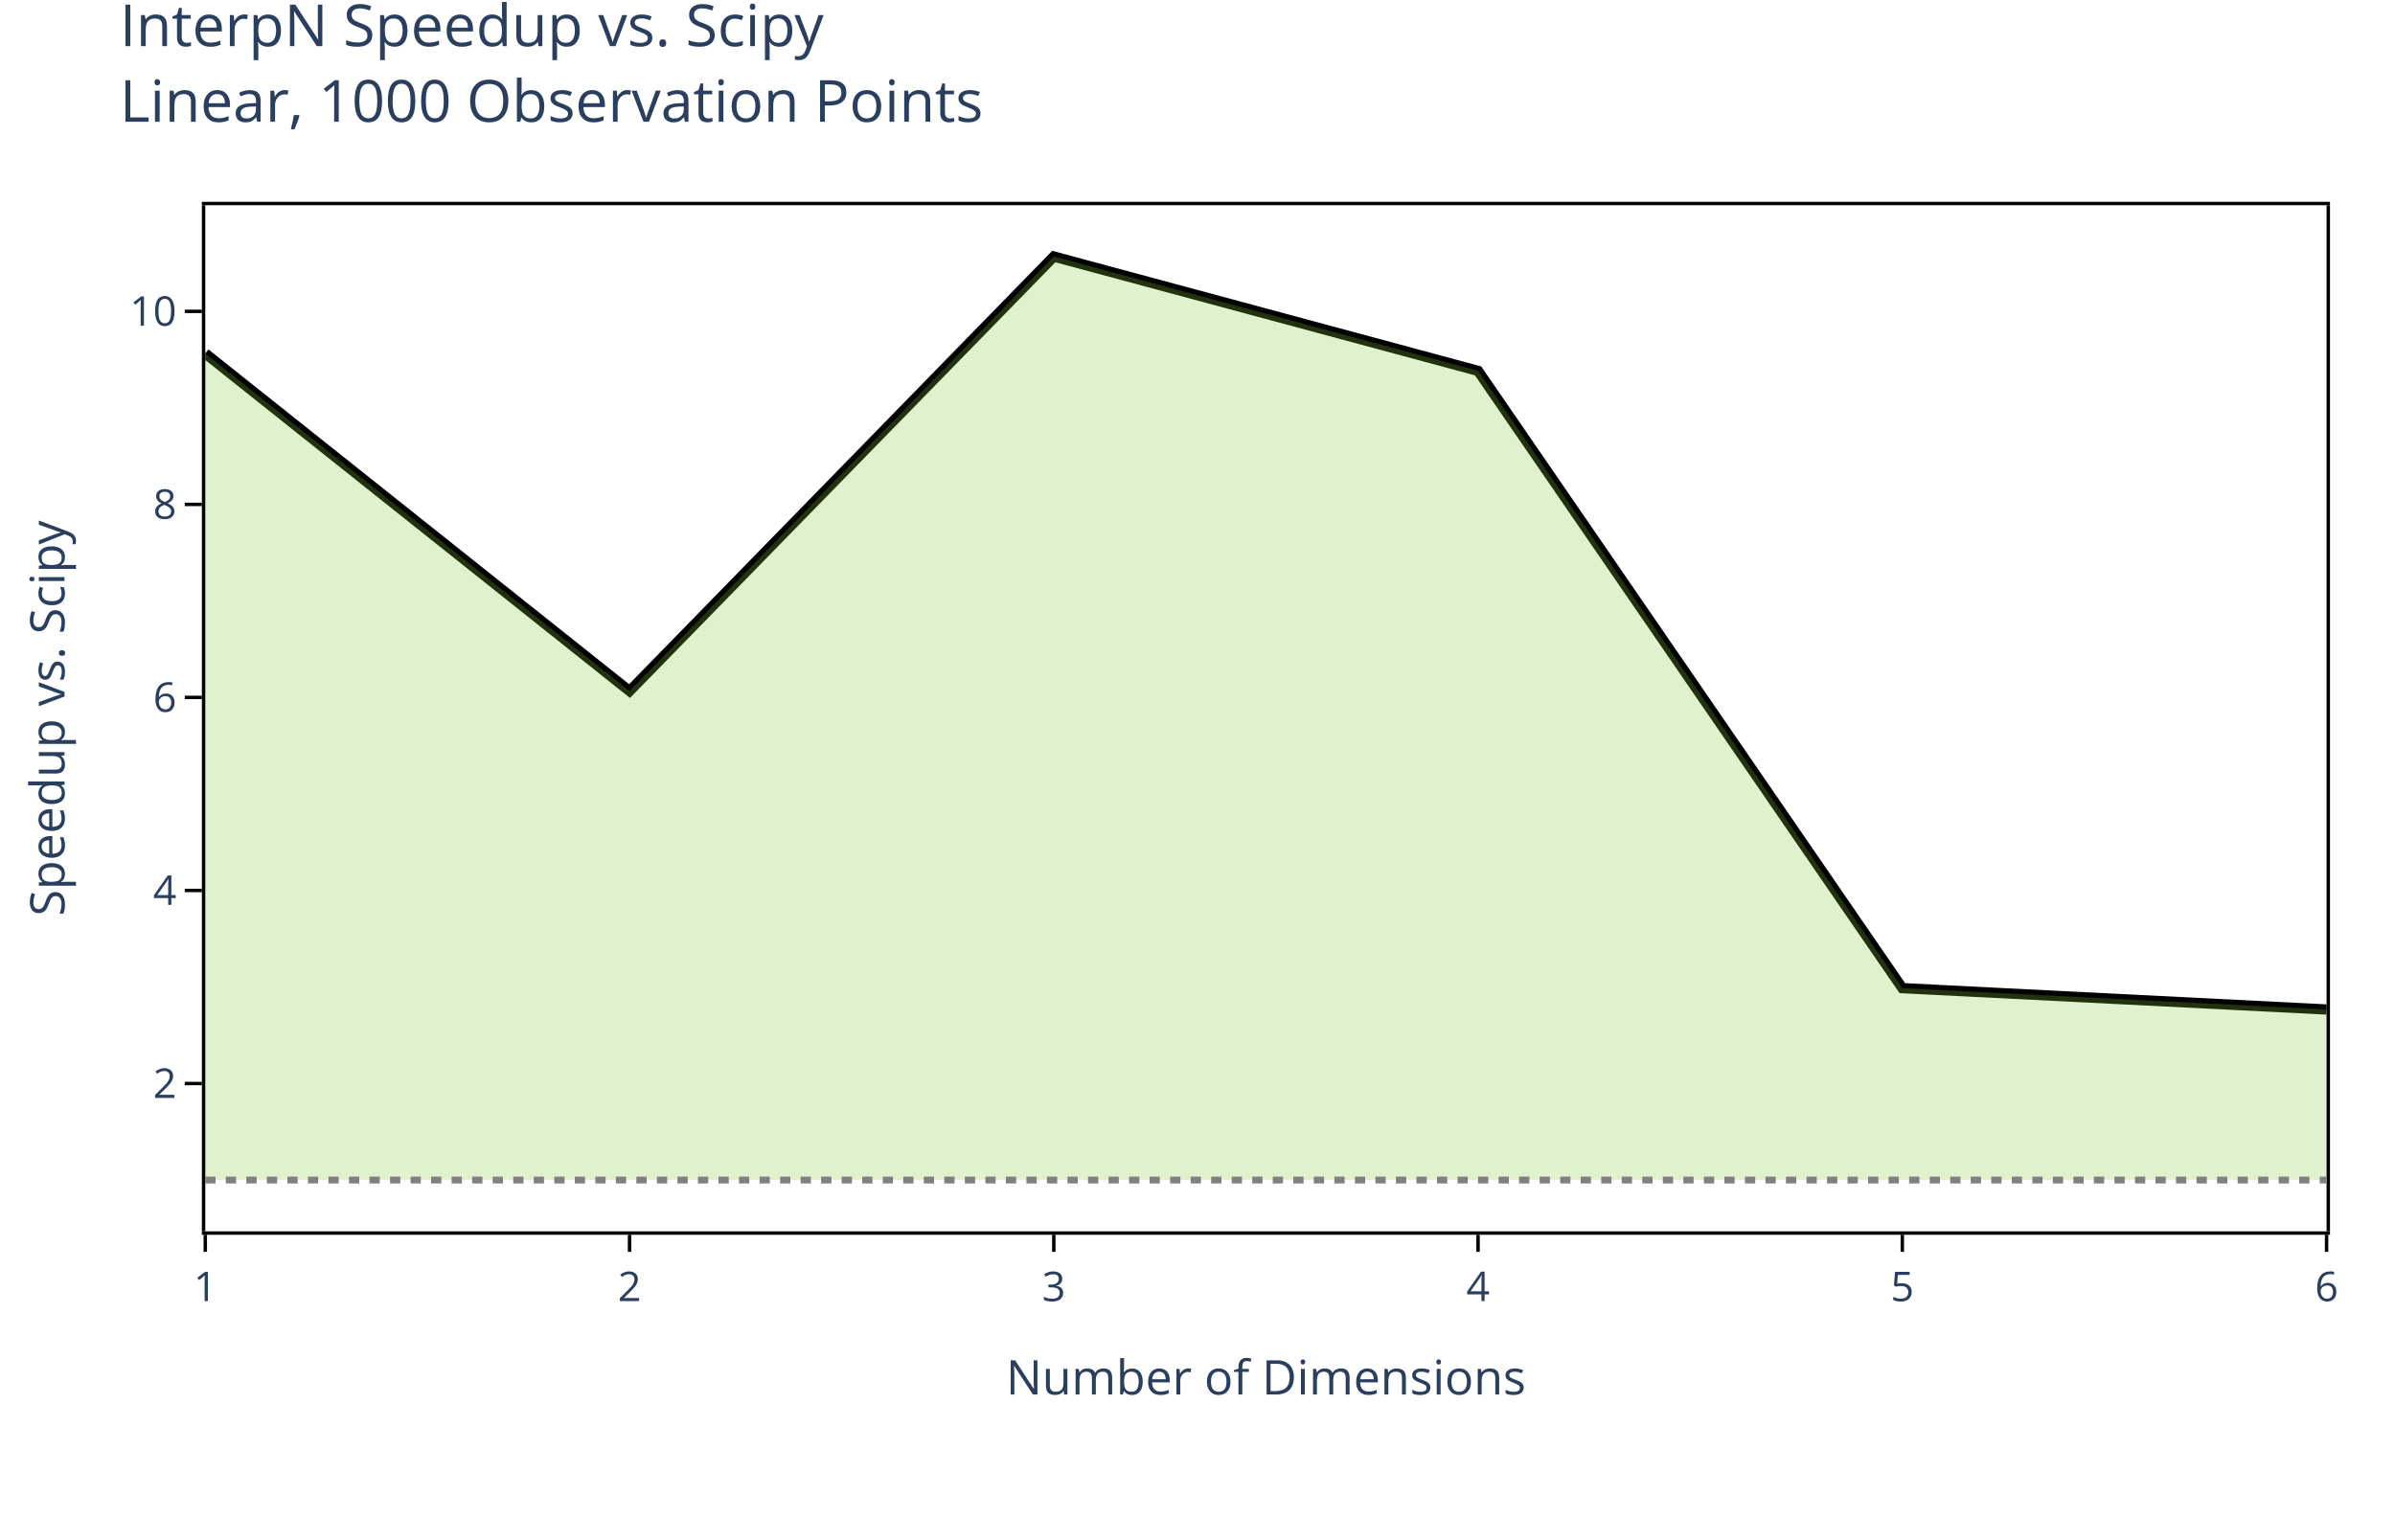
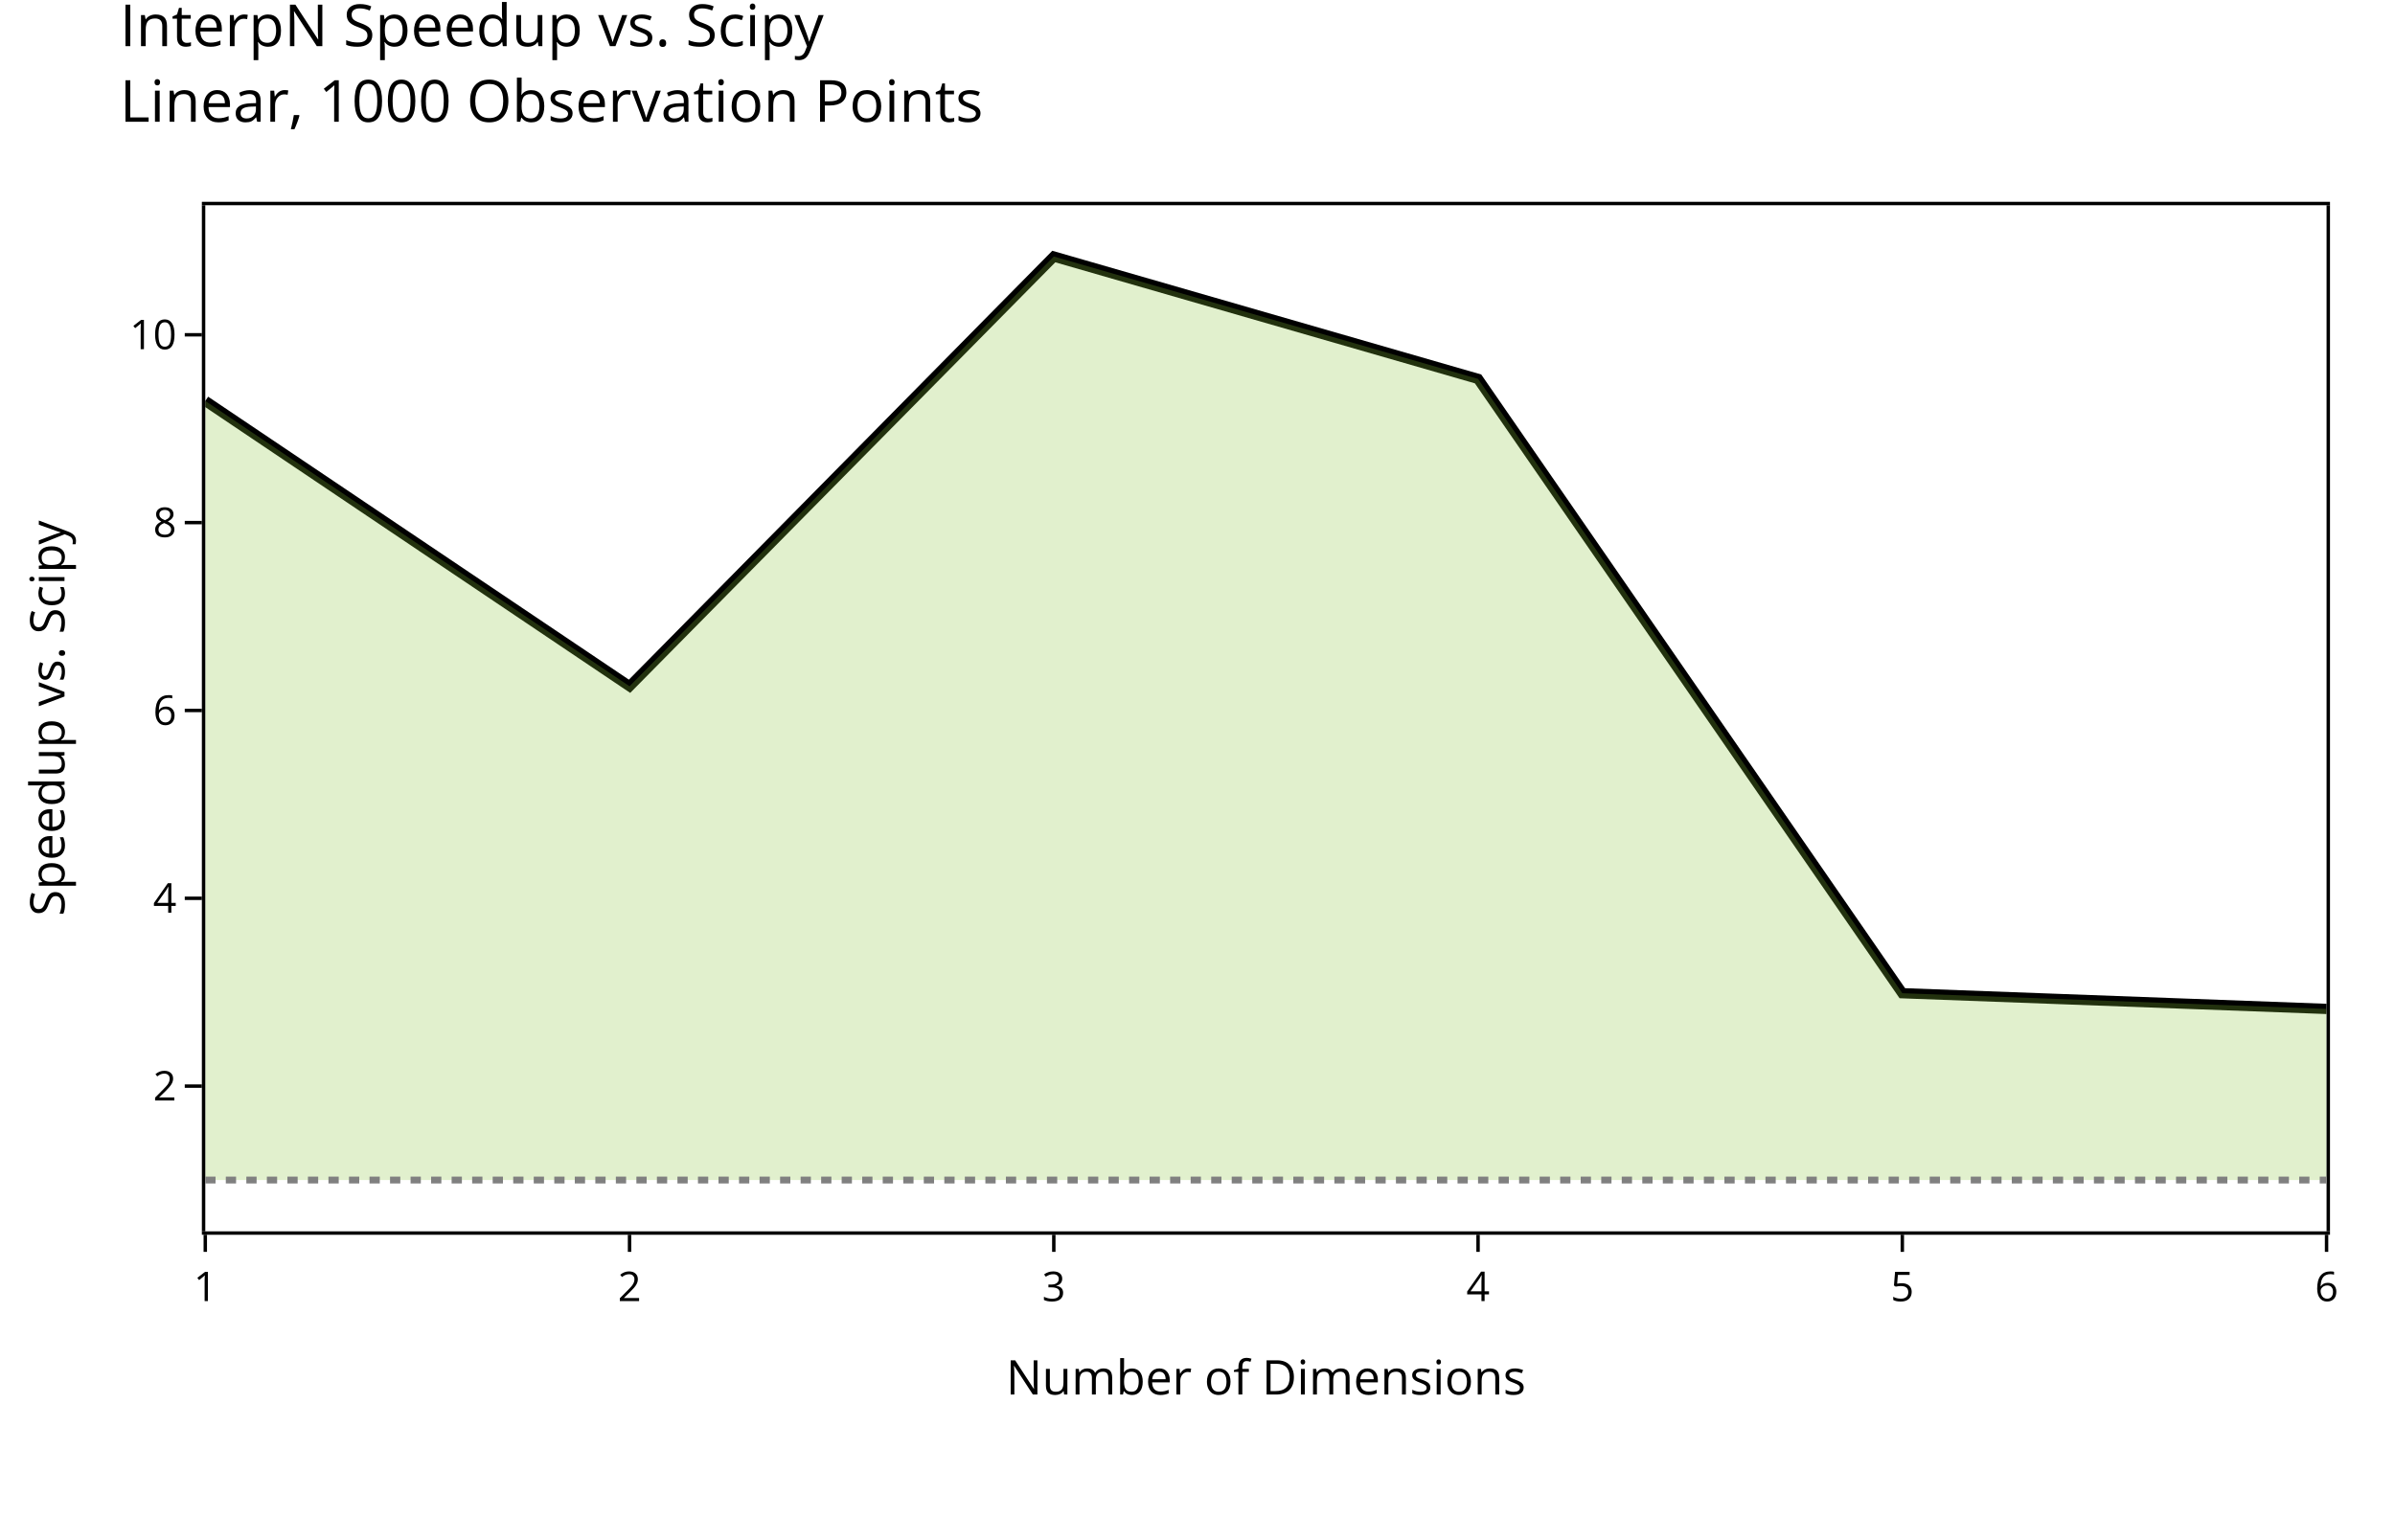
<svg xmlns="http://www.w3.org/2000/svg" class="main-svg" width="700" height="450" style="" viewBox="0 0 700 450">
  <rect x="0" y="0" width="700" height="450" style="fill: rgb(0, 0, 0); fill-opacity: 0;" />
-   <defs id="defs-7ec467">
+   <defs id="defs-289dd0">
    <g class="clips">
-       <clipPath id="clip7ec467xyplot" class="plotclip">
+       <clipPath id="clip289dd0xyplot" class="plotclip">
        <rect width="620" height="300" />
      </clipPath>
-       <clipPath class="axesclip" id="clip7ec467x">
+       <clipPath class="axesclip" id="clip289dd0x">
        <rect x="60" y="0" width="620" height="450" />
      </clipPath>
-       <clipPath class="axesclip" id="clip7ec467y">
+       <clipPath class="axesclip" id="clip289dd0y">
        <rect x="0" y="60" width="700" height="300" />
      </clipPath>
-       <clipPath class="axesclip" id="clip7ec467xy">
+       <clipPath class="axesclip" id="clip289dd0xy">
        <rect x="60" y="60" width="620" height="300" />
      </clipPath>
    </g>
    <g class="gradients" />
    <g class="patterns" />
  </defs>
  <g class="bglayer">
    <rect class="bg" x="60" y="60" width="620" height="300" style="fill: rgb(0, 0, 0); fill-opacity: 0; stroke-width: 0;" />
  </g>
  <g class="layer-below">
    <g class="imagelayer" />
    <g class="shapelayer" />
  </g>
  <g class="cartesianlayer">
    <g class="subplot xy">
      <g class="layer-subplot">
        <g class="shapelayer" />
        <g class="imagelayer" />
      </g>
      <g class="minor-gridlayer">
        <g class="x" />
        <g class="y" />
      </g>
      <g class="gridlayer">
        <g class="x" />
        <g class="y" />
      </g>
      <g class="zerolinelayer" />
      <g class="layer-between">
        <g class="shapelayer" />
        <g class="imagelayer" />
      </g>
      <path class="xlines-below" />
      <path class="ylines-below" />
      <g class="overlines-below" />
      <g class="xaxislayer-below" />
      <g class="yaxislayer-below" />
      <g class="overaxes-below" />
      <g class="overplot">
-         <g class="xy" transform="translate(60,60)" clip-path="url(#clip7ec467xyplot)">
+         <g class="xy" transform="translate(60,60)" clip-path="url(#clip289dd0xyplot)">
          <g class="scatterlayer mlayer">
-             <g class="trace scatter traced5a305" style="stroke-miterlimit: 2; opacity: 1;">
+             <g class="trace scatter traceb3c71a" style="stroke-miterlimit: 2; opacity: 1;">
              <g class="fills" />
              <g class="errorbars" />
              <g class="lines">
-                 <path class="js-line" d="M0,43.34L124,142.04L248,15L372,48.43L496,228.9L620,235.14" style="vector-effect: none; fill: none; stroke: rgb(0, 0, 0); stroke-opacity: 1; stroke-width: 3px; opacity: 1;" />
+                 <path class="js-line" d="M0,57.22L124,140.64L248,15L372,50.78L496,230.38L620,234.97" style="vector-effect: none; fill: none; stroke: rgb(0, 0, 0); stroke-opacity: 1; stroke-width: 3px; opacity: 1;" />
              </g>
              <g class="points" />
              <g class="text" />
            </g>
-             <g class="trace scatter tracee7fceb" style="stroke-miterlimit: 2; opacity: 1;">
+             <g class="trace scatter trace09e068" style="stroke-miterlimit: 2; opacity: 1;">
              <g class="fills">
                <g>
-                   <path class="js-fill" d="M0,43.34L124,142.04L248,15L372,48.43L496,228.9L620,235.14L620,285L0,285Z" style="fill: rgb(139, 196, 59); fill-opacity: 0.25; stroke-width: 0;" />
+                   <path class="js-fill" d="M0,57.22L124,140.64L248,15L372,50.78L496,230.38L620,234.97L620,285L0,285Z" style="fill: rgb(139, 196, 59); fill-opacity: 0.25; stroke-width: 0;" />
                </g>
              </g>
              <g class="errorbars" />
              <g class="lines">
-                 <path class="js-line" d="M0,43.34L124,142.04L248,15L372,48.43L496,228.9L620,235.14L620,285L0,285" style="vector-effect: none; fill: none; stroke: rgb(239, 85, 59); stroke-opacity: 1; stroke-width: 0px; opacity: 1;" />
+                 <path class="js-line" d="M0,57.22L124,140.64L248,15L372,50.78L496,230.38L620,234.97L620,285L0,285" style="vector-effect: none; fill: none; stroke: rgb(239, 85, 59); stroke-opacity: 1; stroke-width: 0px; opacity: 1;" />
              </g>
              <g class="points" />
              <g class="text" />
            </g>
          </g>
        </g>
      </g>
      <path class="xlines-above crisp" d="M59,360.5H681M59,59.5H681" style="fill: none; stroke-width: 1px; stroke: rgb(0, 0, 0); stroke-opacity: 1;" />
      <path class="ylines-above crisp" d="M59.5,60V360M680.5,60V360" style="fill: none; stroke-width: 1px; stroke: rgb(0, 0, 0); stroke-opacity: 1;" />
      <g class="overlines-above" />
      <g class="xaxislayer-above">
        <path class="xtick ticks crisp" d="M0,361v5" transform="translate(60,0)" style="stroke: rgb(0, 0, 0); stroke-opacity: 1; stroke-width: 1px;" />
        <path class="xtick ticks crisp" d="M0,361v5" transform="translate(184,0)" style="stroke: rgb(0, 0, 0); stroke-opacity: 1; stroke-width: 1px;" />
        <path class="xtick ticks crisp" d="M0,361v5" transform="translate(308,0)" style="stroke: rgb(0, 0, 0); stroke-opacity: 1; stroke-width: 1px;" />
        <path class="xtick ticks crisp" d="M0,361v5" transform="translate(432,0)" style="stroke: rgb(0, 0, 0); stroke-opacity: 1; stroke-width: 1px;" />
        <path class="xtick ticks crisp" d="M0,361v5" transform="translate(556,0)" style="stroke: rgb(0, 0, 0); stroke-opacity: 1; stroke-width: 1px;" />
        <path class="xtick ticks crisp" d="M0,361v5" transform="translate(680,0)" style="stroke: rgb(0, 0, 0); stroke-opacity: 1; stroke-width: 1px;" />
        <g class="xtick">
-           <text text-anchor="middle" x="0" y="380.4" transform="translate(60,0)" style="font-family: 'Open Sans', verdana, arial, sans-serif; font-size: 12px; fill: rgb(42, 63, 95); fill-opacity: 1; white-space: pre; opacity: 1;">1</text>
+           <text text-anchor="middle" x="0" y="380.4" transform="translate(60,0)" style="font-family: 'Open Sans', verdana, arial, sans-serif; font-size: 12px; fill: rgb(0, 0, 0); fill-opacity: 1; white-space: pre; opacity: 1;">1</text>
        </g>
        <g class="xtick">
-           <text text-anchor="middle" x="0" y="380.4" style="font-family: 'Open Sans', verdana, arial, sans-serif; font-size: 12px; fill: rgb(42, 63, 95); fill-opacity: 1; white-space: pre; opacity: 1;" transform="translate(184,0)">2</text>
+           <text text-anchor="middle" x="0" y="380.4" style="font-family: 'Open Sans', verdana, arial, sans-serif; font-size: 12px; fill: rgb(0, 0, 0); fill-opacity: 1; white-space: pre; opacity: 1;" transform="translate(184,0)">2</text>
        </g>
        <g class="xtick">
-           <text text-anchor="middle" x="0" y="380.4" style="font-family: 'Open Sans', verdana, arial, sans-serif; font-size: 12px; fill: rgb(42, 63, 95); fill-opacity: 1; white-space: pre; opacity: 1;" transform="translate(308,0)">3</text>
+           <text text-anchor="middle" x="0" y="380.4" style="font-family: 'Open Sans', verdana, arial, sans-serif; font-size: 12px; fill: rgb(0, 0, 0); fill-opacity: 1; white-space: pre; opacity: 1;" transform="translate(308,0)">3</text>
        </g>
        <g class="xtick">
-           <text text-anchor="middle" x="0" y="380.4" style="font-family: 'Open Sans', verdana, arial, sans-serif; font-size: 12px; fill: rgb(42, 63, 95); fill-opacity: 1; white-space: pre; opacity: 1;" transform="translate(432,0)">4</text>
+           <text text-anchor="middle" x="0" y="380.4" style="font-family: 'Open Sans', verdana, arial, sans-serif; font-size: 12px; fill: rgb(0, 0, 0); fill-opacity: 1; white-space: pre; opacity: 1;" transform="translate(432,0)">4</text>
        </g>
        <g class="xtick">
-           <text text-anchor="middle" x="0" y="380.4" style="font-family: 'Open Sans', verdana, arial, sans-serif; font-size: 12px; fill: rgb(42, 63, 95); fill-opacity: 1; white-space: pre; opacity: 1;" transform="translate(556,0)">5</text>
+           <text text-anchor="middle" x="0" y="380.4" style="font-family: 'Open Sans', verdana, arial, sans-serif; font-size: 12px; fill: rgb(0, 0, 0); fill-opacity: 1; white-space: pre; opacity: 1;" transform="translate(556,0)">5</text>
        </g>
        <g class="xtick">
-           <text text-anchor="middle" x="0" y="380.4" style="font-family: 'Open Sans', verdana, arial, sans-serif; font-size: 12px; fill: rgb(42, 63, 95); fill-opacity: 1; white-space: pre; opacity: 1;" transform="translate(680,0)">6</text>
+           <text text-anchor="middle" x="0" y="380.4" style="font-family: 'Open Sans', verdana, arial, sans-serif; font-size: 12px; fill: rgb(0, 0, 0); fill-opacity: 1; white-space: pre; opacity: 1;" transform="translate(680,0)">6</text>
        </g>
      </g>
      <g class="yaxislayer-above">
-         <path class="ytick ticks crisp" d="M59,0h-5" transform="translate(0,316.78)" style="stroke: rgb(0, 0, 0); stroke-opacity: 1; stroke-width: 1px;" />
-         <path class="ytick ticks crisp" d="M59,0h-5" transform="translate(0,260.34)" style="stroke: rgb(0, 0, 0); stroke-opacity: 1; stroke-width: 1px;" />
-         <path class="ytick ticks crisp" d="M59,0h-5" transform="translate(0,203.9)" style="stroke: rgb(0, 0, 0); stroke-opacity: 1; stroke-width: 1px;" />
-         <path class="ytick ticks crisp" d="M59,0h-5" transform="translate(0,147.47)" style="stroke: rgb(0, 0, 0); stroke-opacity: 1; stroke-width: 1px;" />
-         <path class="ytick ticks crisp" d="M59,0h-5" transform="translate(0,91.03)" style="stroke: rgb(0, 0, 0); stroke-opacity: 1; stroke-width: 1px;" />
+         <path class="ytick ticks crisp" d="M59,0h-5" transform="translate(0,317.54)" style="stroke: rgb(0, 0, 0); stroke-opacity: 1; stroke-width: 1px;" />
+         <path class="ytick ticks crisp" d="M59,0h-5" transform="translate(0,262.63)" style="stroke: rgb(0, 0, 0); stroke-opacity: 1; stroke-width: 1px;" />
+         <path class="ytick ticks crisp" d="M59,0h-5" transform="translate(0,207.71)" style="stroke: rgb(0, 0, 0); stroke-opacity: 1; stroke-width: 1px;" />
+         <path class="ytick ticks crisp" d="M59,0h-5" transform="translate(0,152.79)" style="stroke: rgb(0, 0, 0); stroke-opacity: 1; stroke-width: 1px;" />
+         <path class="ytick ticks crisp" d="M59,0h-5" transform="translate(0,97.88)" style="stroke: rgb(0, 0, 0); stroke-opacity: 1; stroke-width: 1px;" />
        <g class="ytick">
-           <text text-anchor="end" x="51.6" y="4.2" transform="translate(0,316.78)" style="font-family: 'Open Sans', verdana, arial, sans-serif; font-size: 12px; fill: rgb(42, 63, 95); fill-opacity: 1; white-space: pre; opacity: 1;">2</text>
+           <text text-anchor="end" x="51.6" y="4.2" transform="translate(0,317.54)" style="font-family: 'Open Sans', verdana, arial, sans-serif; font-size: 12px; fill: rgb(0, 0, 0); fill-opacity: 1; white-space: pre; opacity: 1;">2</text>
        </g>
        <g class="ytick">
-           <text text-anchor="end" x="51.6" y="4.2" style="font-family: 'Open Sans', verdana, arial, sans-serif; font-size: 12px; fill: rgb(42, 63, 95); fill-opacity: 1; white-space: pre; opacity: 1;" transform="translate(0,260.34)">4</text>
+           <text text-anchor="end" x="51.6" y="4.2" style="font-family: 'Open Sans', verdana, arial, sans-serif; font-size: 12px; fill: rgb(0, 0, 0); fill-opacity: 1; white-space: pre; opacity: 1;" transform="translate(0,262.63)">4</text>
        </g>
        <g class="ytick">
-           <text text-anchor="end" x="51.6" y="4.2" style="font-family: 'Open Sans', verdana, arial, sans-serif; font-size: 12px; fill: rgb(42, 63, 95); fill-opacity: 1; white-space: pre; opacity: 1;" transform="translate(0,203.9)">6</text>
+           <text text-anchor="end" x="51.6" y="4.2" style="font-family: 'Open Sans', verdana, arial, sans-serif; font-size: 12px; fill: rgb(0, 0, 0); fill-opacity: 1; white-space: pre; opacity: 1;" transform="translate(0,207.71)">6</text>
        </g>
        <g class="ytick">
-           <text text-anchor="end" x="51.6" y="4.2" style="font-family: 'Open Sans', verdana, arial, sans-serif; font-size: 12px; fill: rgb(42, 63, 95); fill-opacity: 1; white-space: pre; opacity: 1;" transform="translate(0,147.47)">8</text>
+           <text text-anchor="end" x="51.6" y="4.2" style="font-family: 'Open Sans', verdana, arial, sans-serif; font-size: 12px; fill: rgb(0, 0, 0); fill-opacity: 1; white-space: pre; opacity: 1;" transform="translate(0,152.79)">8</text>
        </g>
        <g class="ytick">
-           <text text-anchor="end" x="51.6" y="4.2" style="font-family: 'Open Sans', verdana, arial, sans-serif; font-size: 12px; fill: rgb(42, 63, 95); fill-opacity: 1; white-space: pre; opacity: 1;" transform="translate(0,91.03)">10</text>
+           <text text-anchor="end" x="51.6" y="4.2" style="font-family: 'Open Sans', verdana, arial, sans-serif; font-size: 12px; fill: rgb(0, 0, 0); fill-opacity: 1; white-space: pre; opacity: 1;" transform="translate(0,97.88)">10</text>
        </g>
      </g>
      <g class="overaxes-above" />
    </g>
  </g>
  <g class="polarlayer" />
  <g class="smithlayer" />
  <g class="ternarylayer" />
  <g class="geolayer" />
  <g class="funnelarealayer" />
  <g class="pielayer" />
  <g class="iciclelayer" />
  <g class="treemaplayer" />
  <g class="sunburstlayer" />
  <g class="glimages" />
-   <defs id="topdefs-7ec467">
+   <defs id="topdefs-289dd0">
    <g class="clips" />
  </defs>
  <g class="layer-above">
    <g class="imagelayer" />
    <g class="shapelayer">
-       <g class="shape-group" data-index="0" clip-path="url(#clip7ec467y)">
+       <g class="shape-group" data-index="0" clip-path="url(#clip289dd0y)">
        <path data-index="0" fill-rule="evenodd" d="M60,345L680,345" style="opacity: 1; stroke: rgb(128, 128, 128); stroke-opacity: 1; fill: rgb(0, 0, 0); fill-opacity: 0; stroke-dasharray: 3px, 3px; stroke-width: 2px;" />
      </g>
    </g>
  </g>
  <g class="infolayer">
    <g class="g-gtitle">
-       <text class="gtitle" x="35" y="13.5" text-anchor="start" dy="0.7em" style="opacity: 1; font-family: 'Open Sans', verdana, arial, sans-serif; font-size: 17px; fill: rgb(42, 63, 95); fill-opacity: 1; white-space: pre;">
+       <text class="gtitle" x="35" y="13.5" text-anchor="start" dy="0.7em" style="opacity: 1; font-family: 'Open Sans', verdana, arial, sans-serif; font-size: 17px; fill: rgb(0, 0, 0); fill-opacity: 1; white-space: pre;">
        <tspan class="line" dy="0em" x="35" y="13.5">InterpN Speedup vs. Scipy</tspan>
        <tspan class="line" dy="1.3em" x="35" y="13.5">Linear, 1000 Observation Points</tspan>
      </text>
    </g>
    <g class="g-xtitle">
-       <text class="xtitle" x="370" y="407.706" text-anchor="middle" style="opacity: 1; font-family: 'Open Sans', verdana, arial, sans-serif; font-size: 14px; fill: rgb(42, 63, 95); fill-opacity: 1; white-space: pre;">Number of Dimensions</text>
+       <text class="xtitle" x="370" y="407.706" text-anchor="middle" style="opacity: 1; font-family: 'Open Sans', verdana, arial, sans-serif; font-size: 14px; fill: rgb(0, 0, 0); fill-opacity: 1; white-space: pre;">Number of Dimensions</text>
    </g>
    <g class="g-ytitle">
-       <text class="ytitle" transform="rotate(-90,18.85,210)" x="18.85" y="210" text-anchor="middle" style="opacity: 1; font-family: 'Open Sans', verdana, arial, sans-serif; font-size: 14px; fill: rgb(42, 63, 95); fill-opacity: 1; white-space: pre;">Speedup vs. Scipy</text>
+       <text class="ytitle" transform="rotate(-90,18.85,210)" x="18.85" y="210" text-anchor="middle" style="opacity: 1; font-family: 'Open Sans', verdana, arial, sans-serif; font-size: 14px; fill: rgb(0, 0, 0); fill-opacity: 1; white-space: pre;">Speedup vs. Scipy</text>
    </g>
  </g>
</svg>
